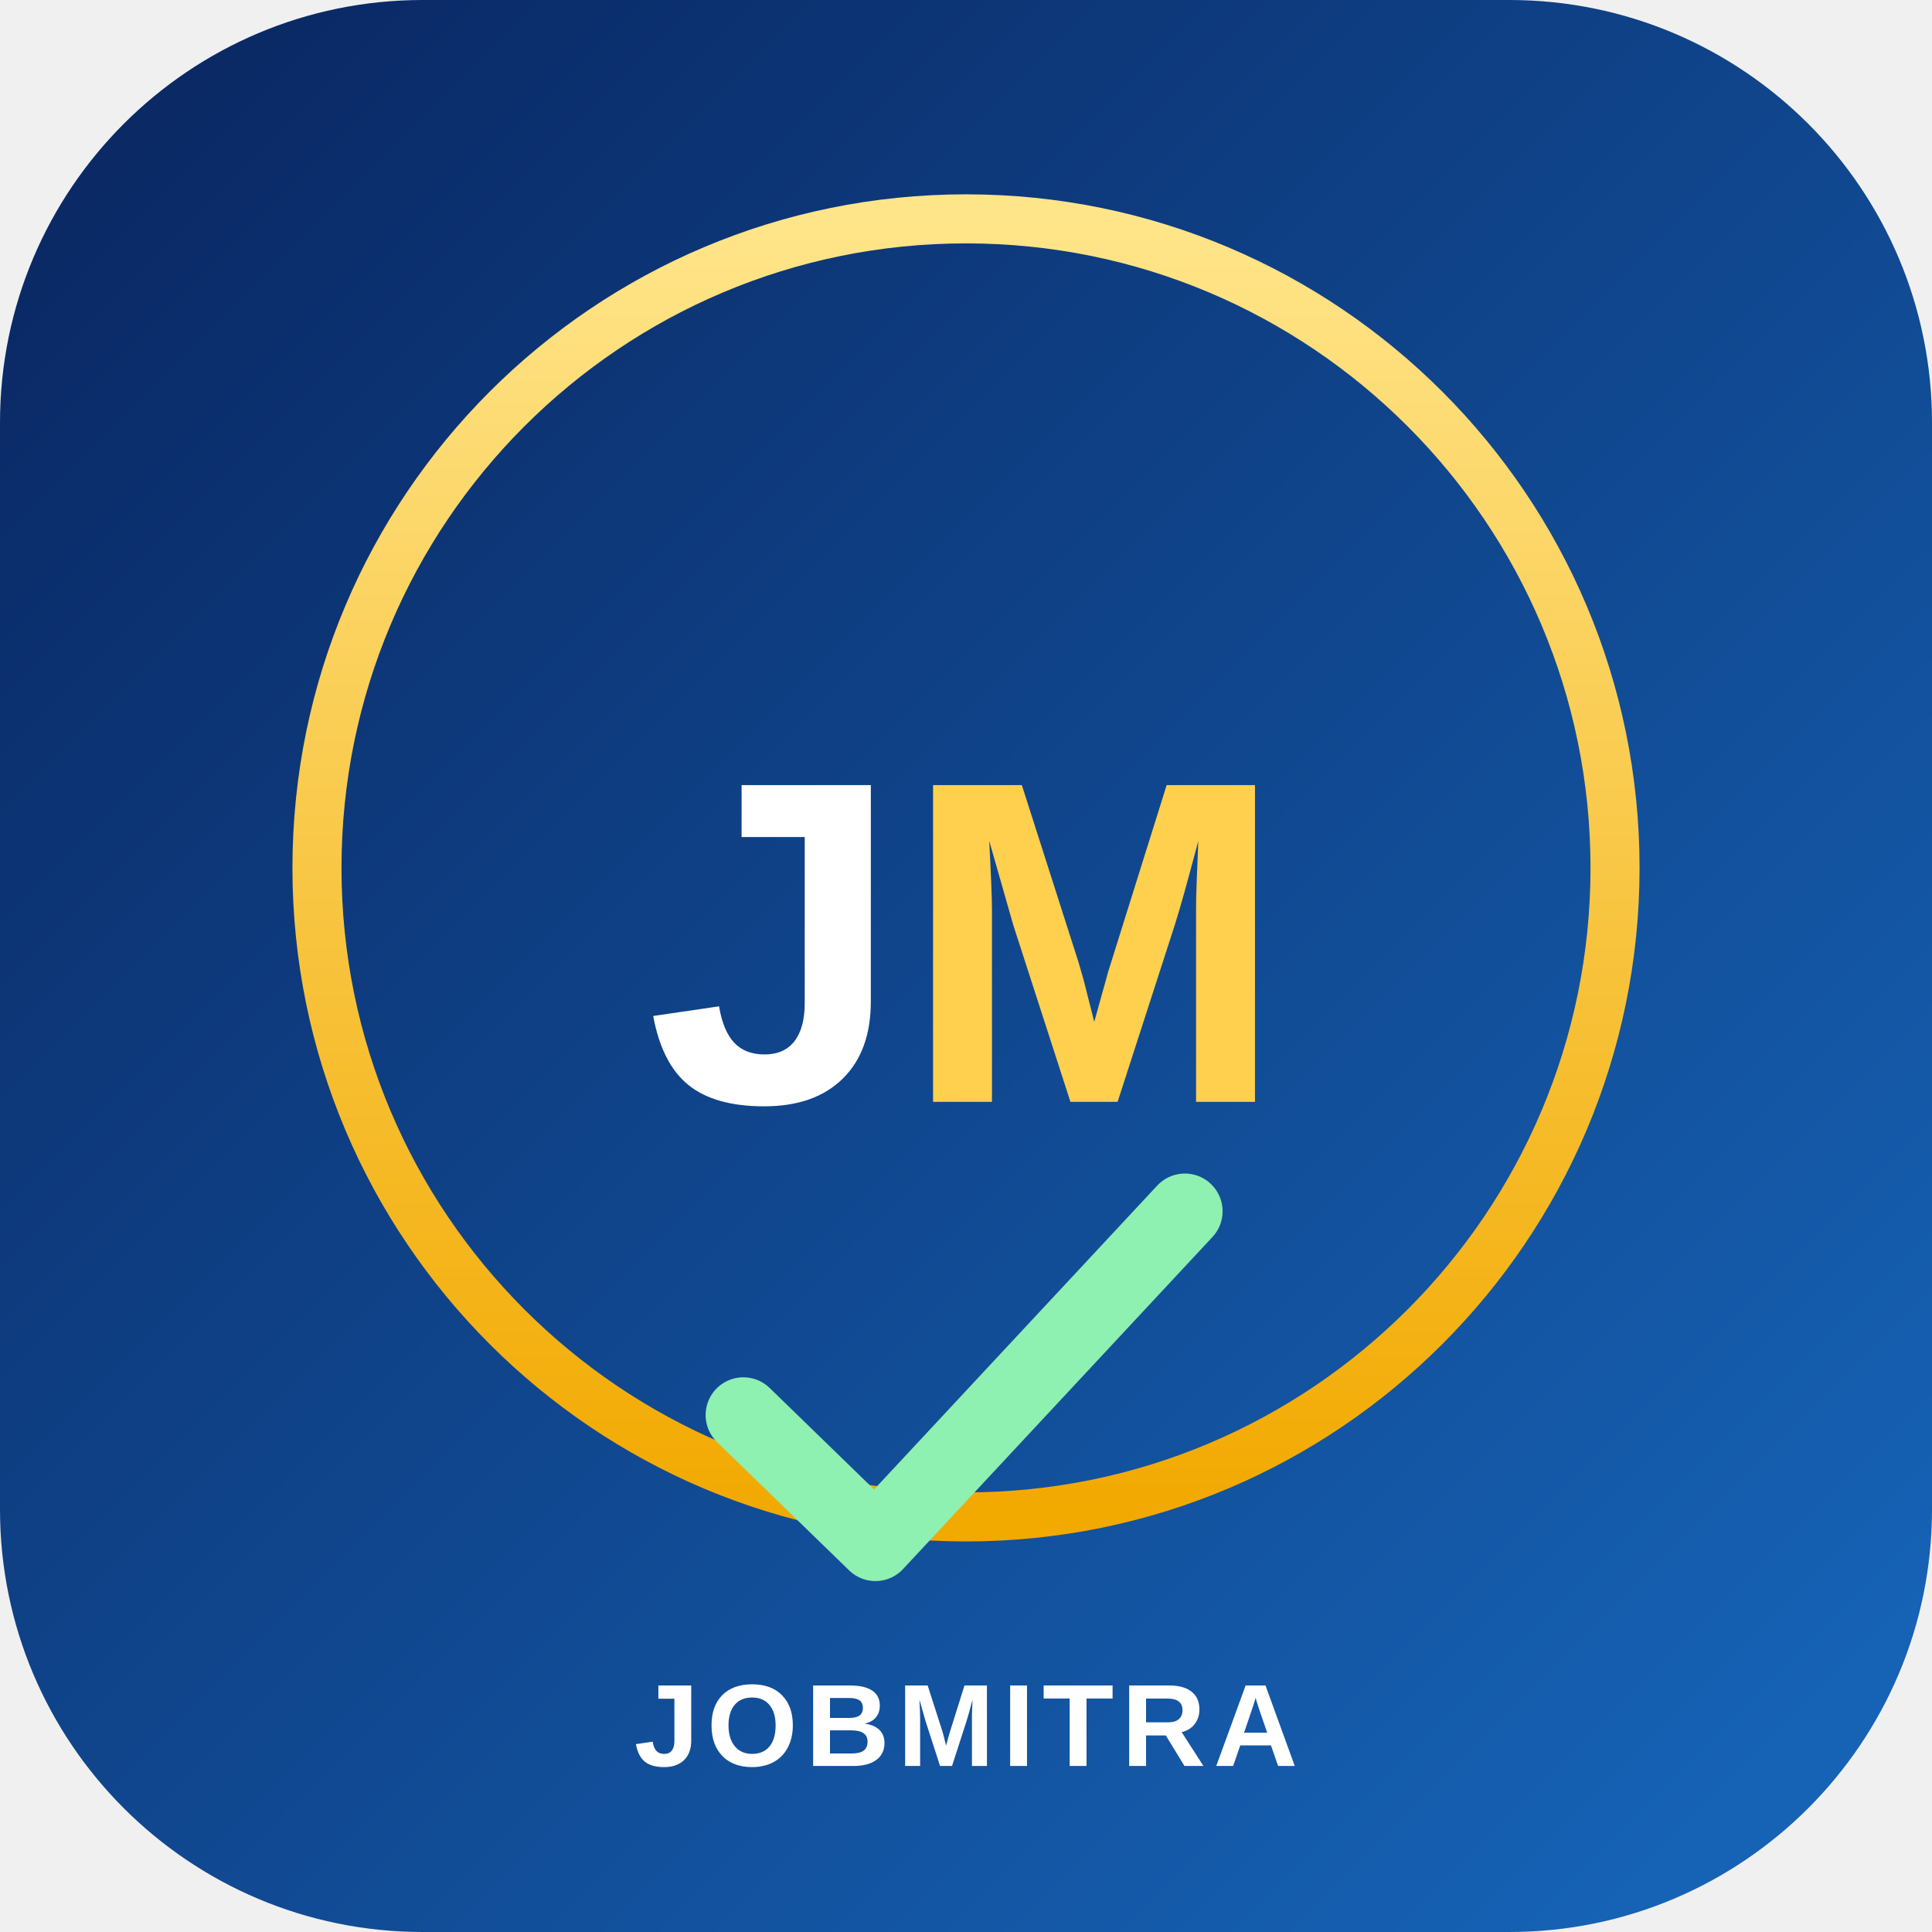
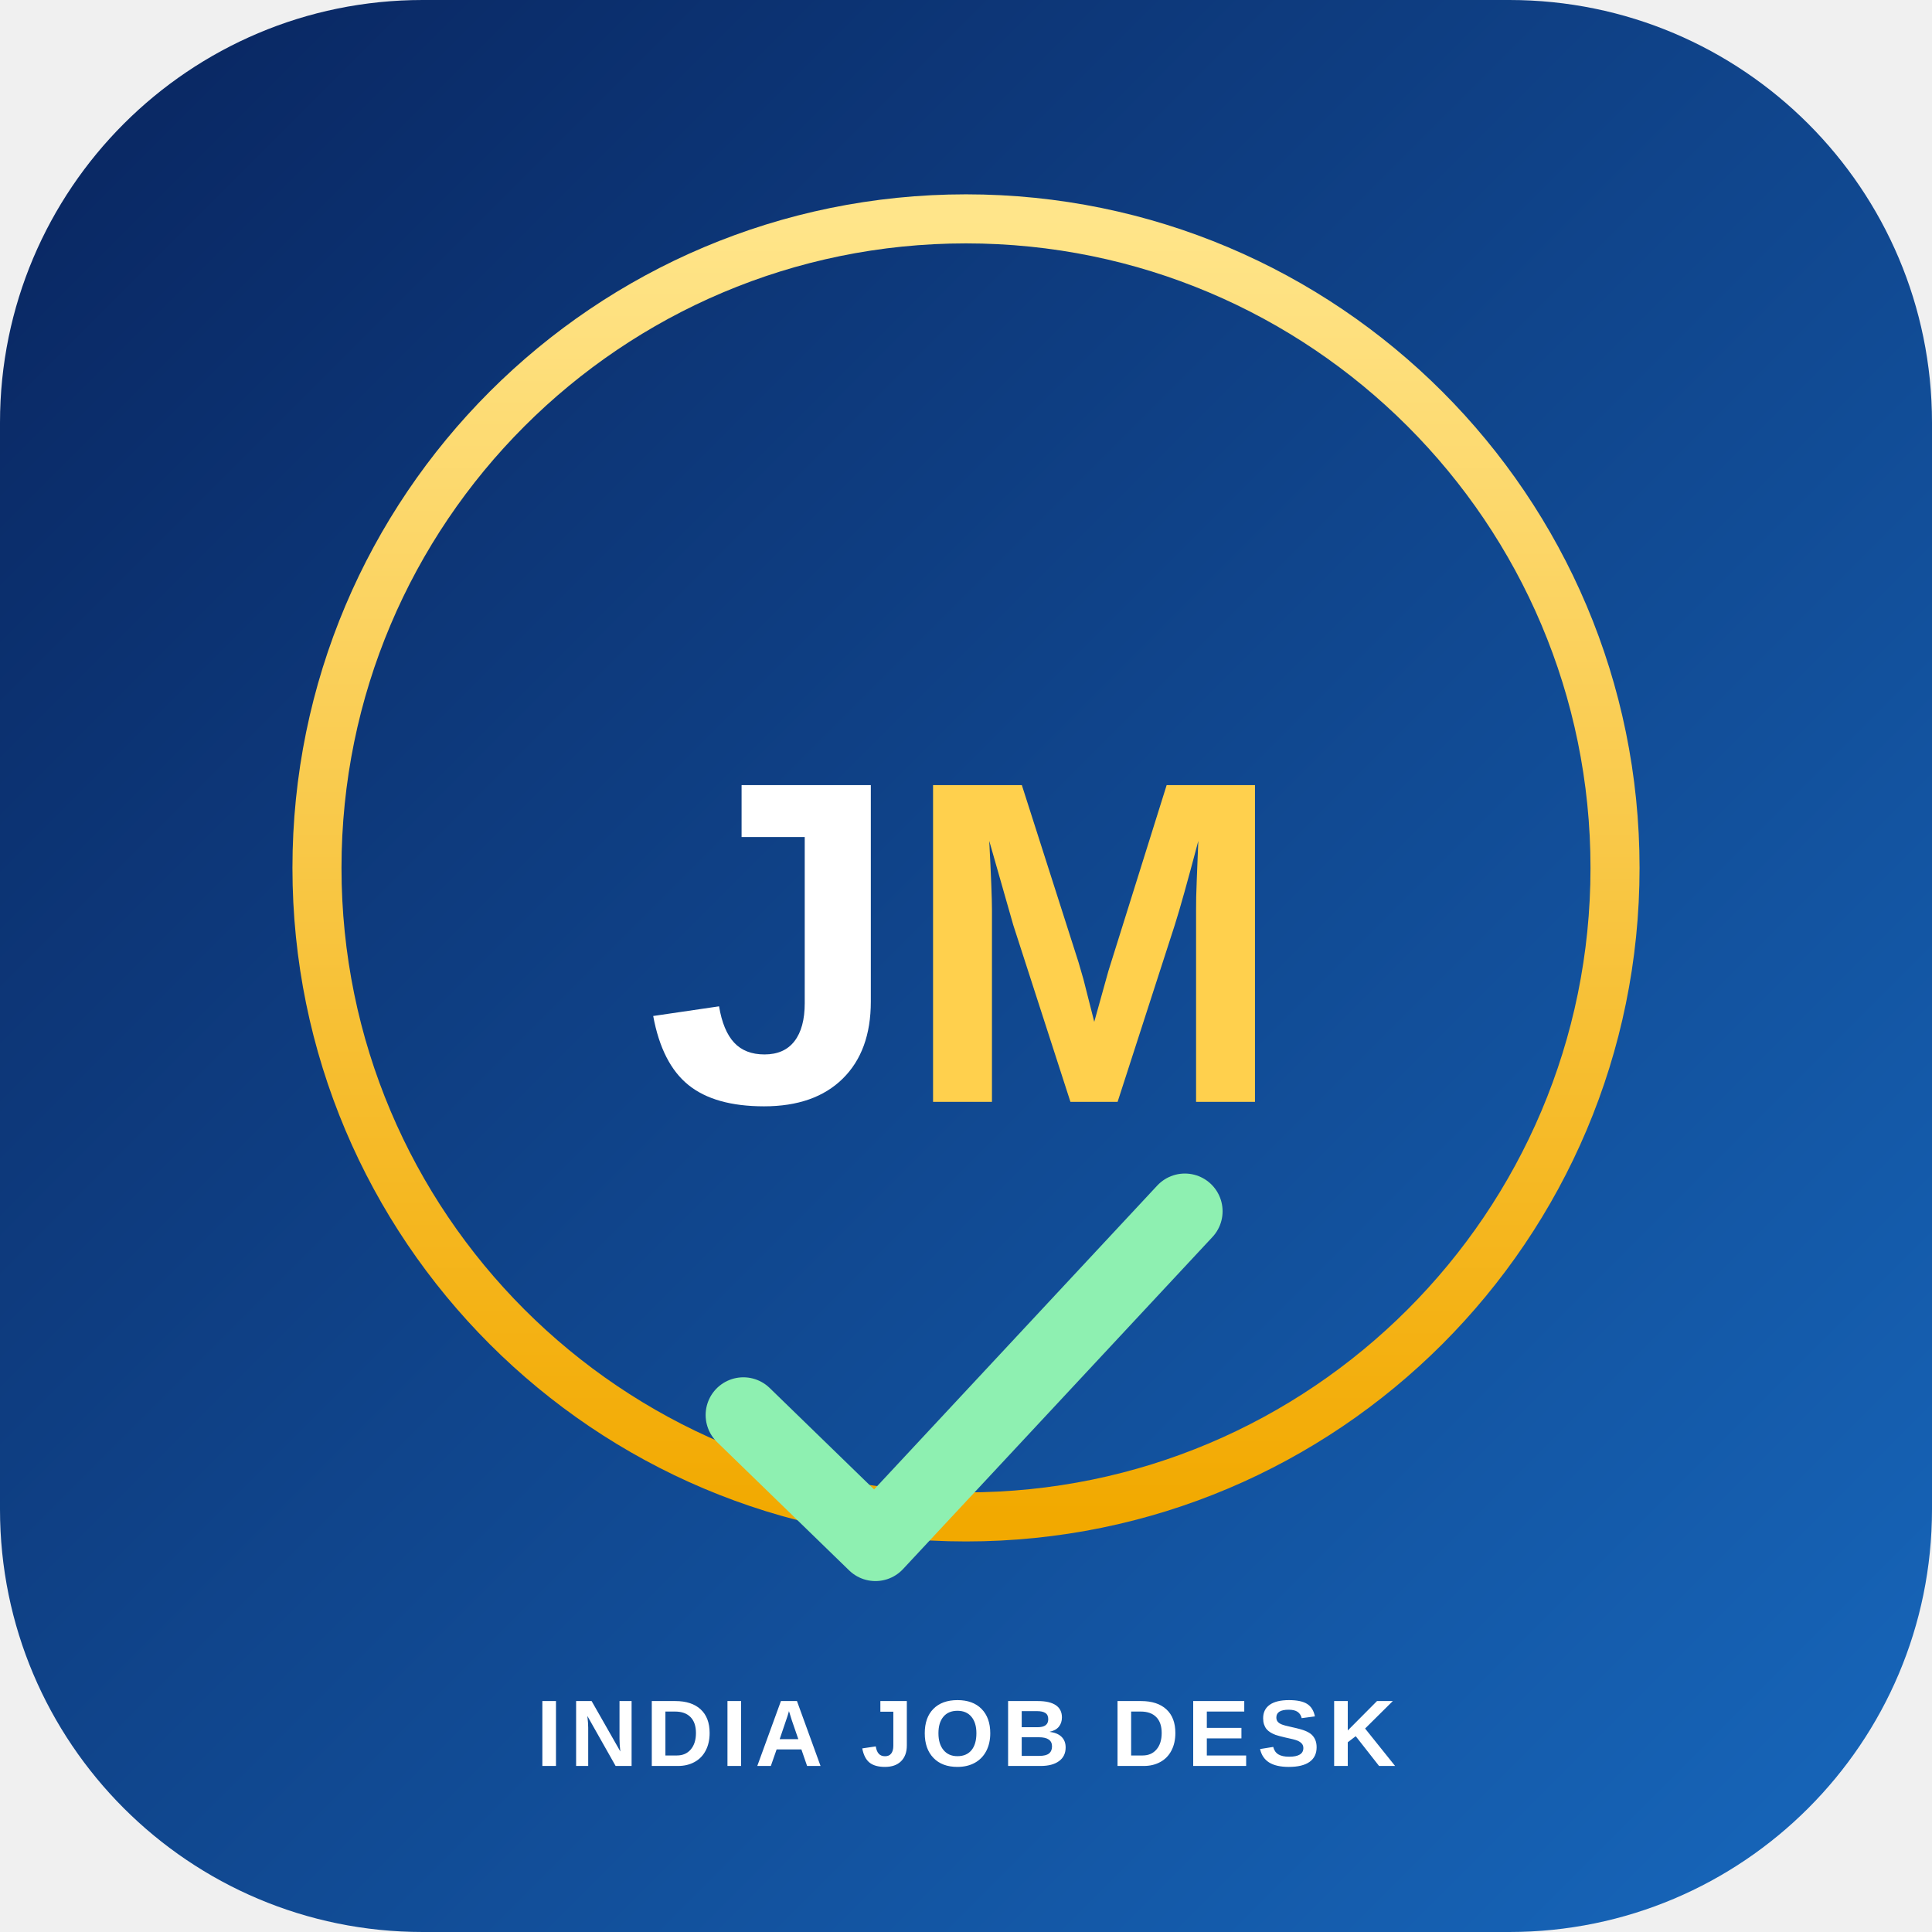
<svg xmlns="http://www.w3.org/2000/svg" viewBox="0 0 512 512">
  <defs>
    <linearGradient id="b" x2="1" y2="1">
      <stop stop-color="#09245e" />
      <stop offset="1" stop-color="#1768bd" />
    </linearGradient>
    <linearGradient id="g" x2="0" y2="1">
      <stop stop-color="#ffe58a" />
      <stop offset="1" stop-color="#f2a900" />
    </linearGradient>
  </defs>
  <rect width="512" height="512" rx="112" fill="url(#b)" />
  <circle cx="256" cy="230" r="172" fill="none" stroke="url(#g)" stroke-width="13" />
  <text x="256" y="292" text-anchor="middle" font-family="Arial,sans-serif" font-size="122" font-weight="900" fill="#fff">J<tspan fill="#ffd04d">M</tspan>
  </text>
  <path d="M168 350h176" stroke="url(#g)" stroke-width="10" stroke-linecap="round" />
  <path d="M197 375l35 34 82-88" fill="none" stroke="#8ef0b1" stroke-width="20" stroke-linecap="round" stroke-linejoin="round" />
-   <text x="256" y="468" text-anchor="middle" font-family="Arial,sans-serif" font-size="31" font-weight="900" letter-spacing="2" fill="#fff">JOBMITRA</text>
+   <text x="256" y="468" text-anchor="middle" font-family="Arial,sans-serif" font-size="25" font-weight="900" letter-spacing="2" fill="#fff">INDIA JOB DESK</text>
</svg>
